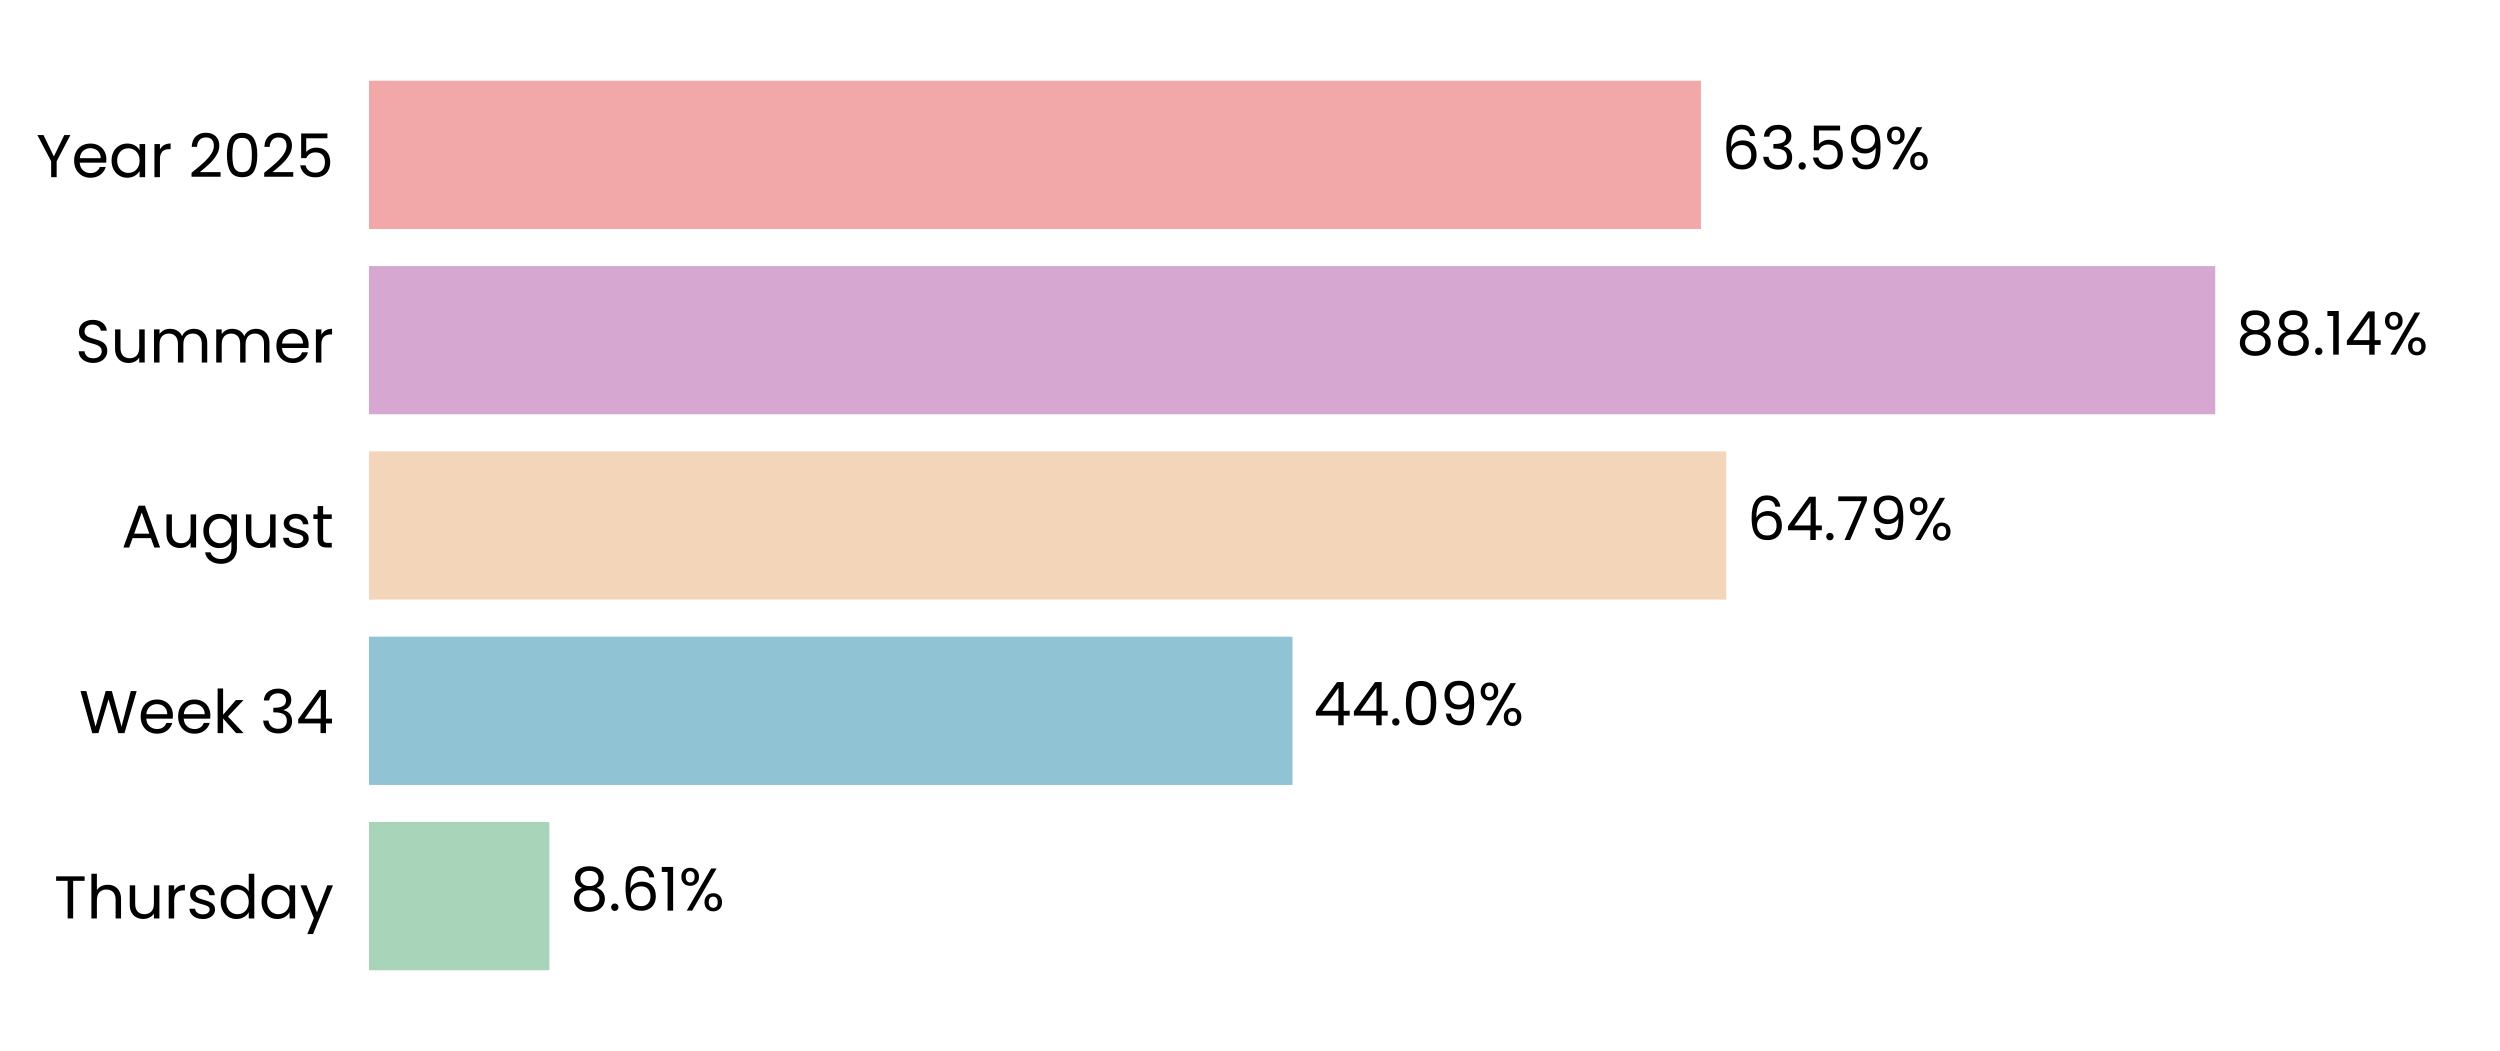
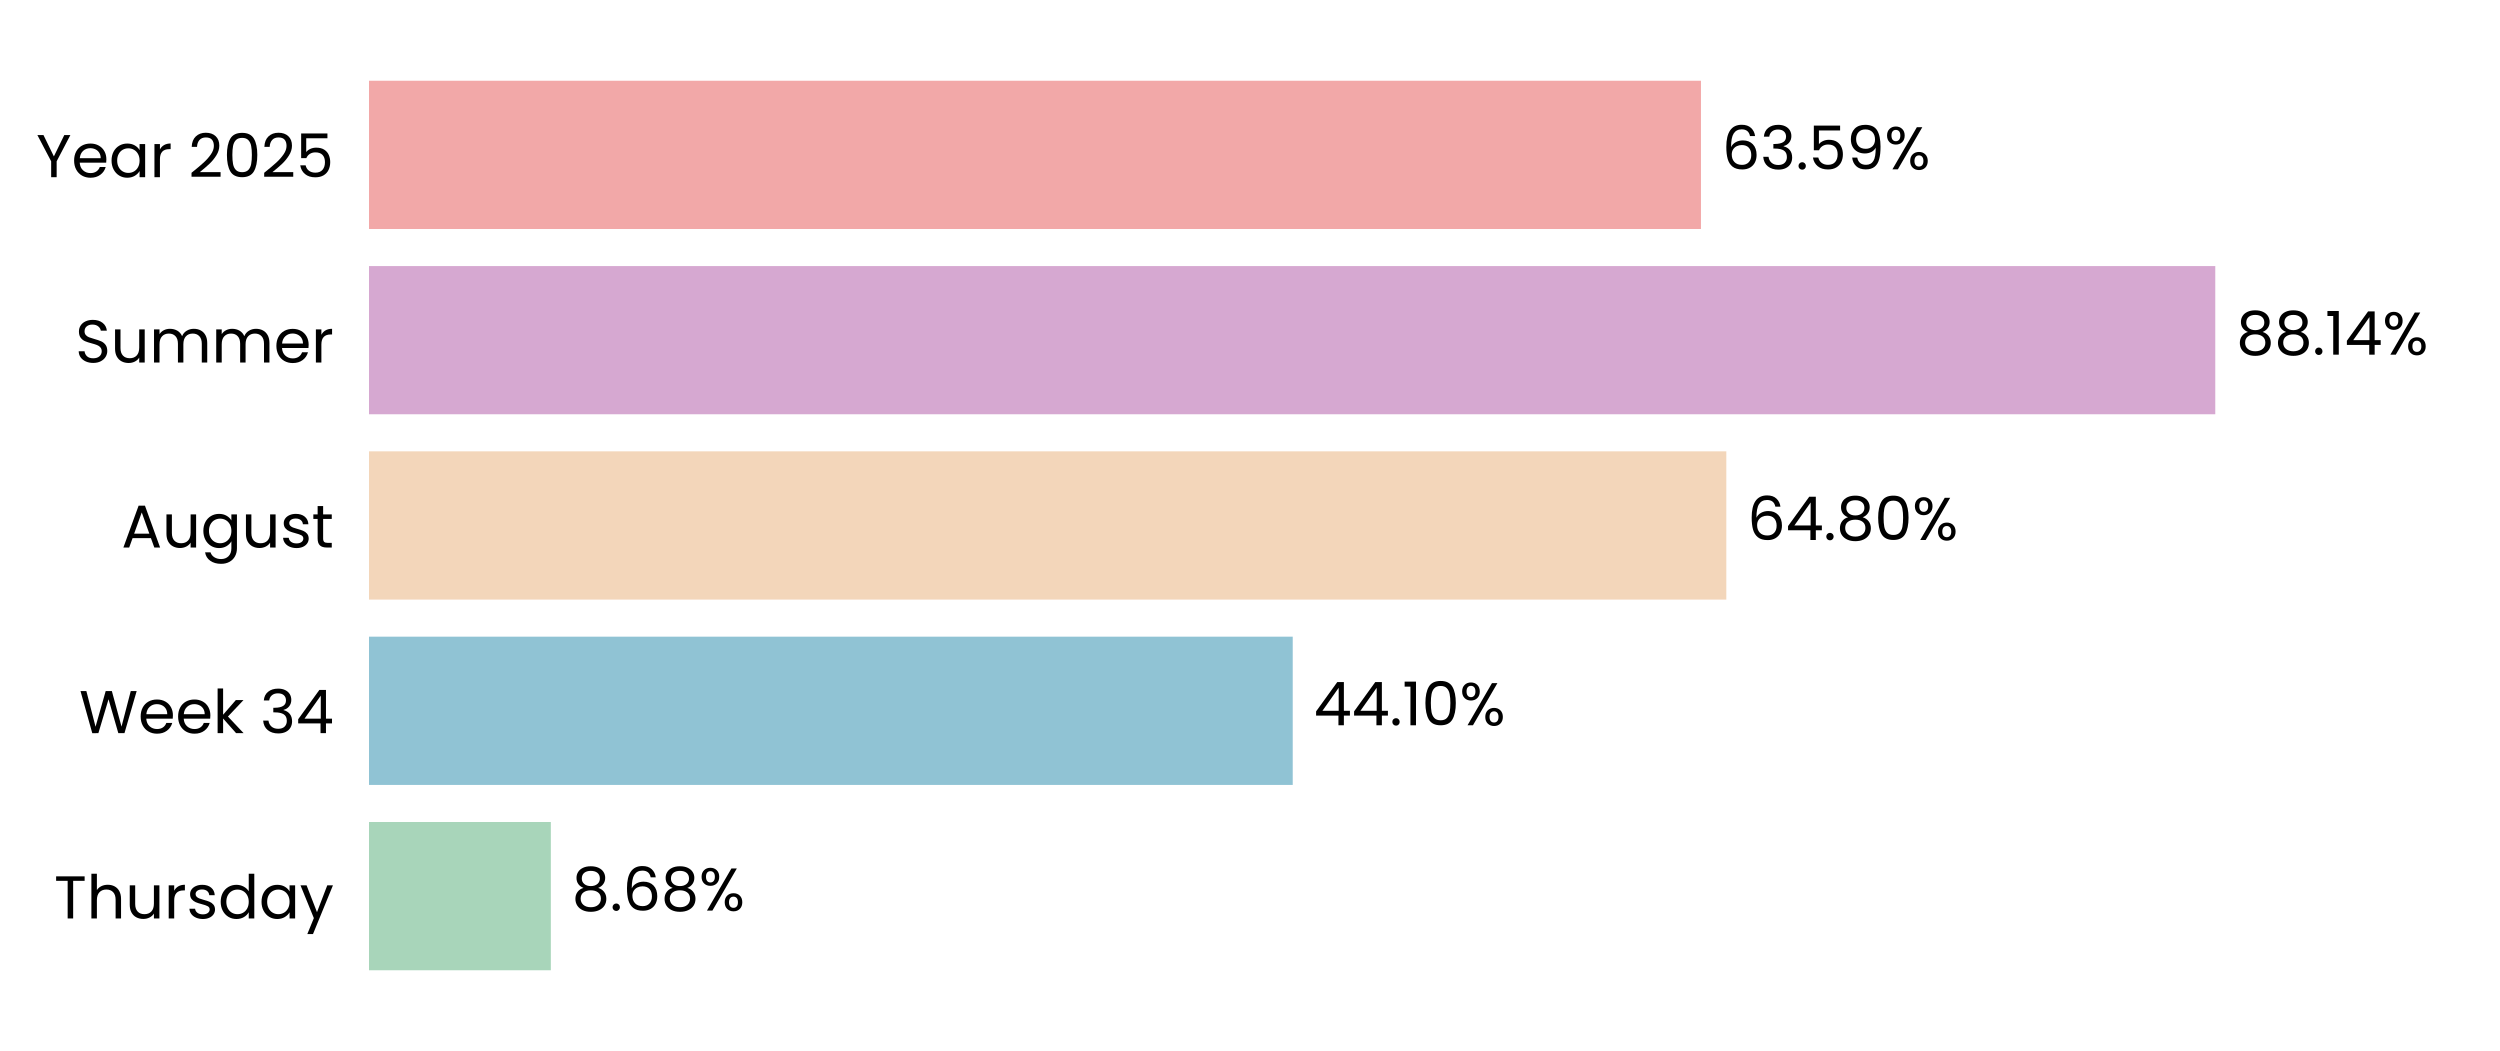
<svg xmlns="http://www.w3.org/2000/svg" xmlns:xlink="http://www.w3.org/1999/xlink" width="496.691pt" height="208.8pt" viewBox="0 0 496.691 208.8" version="1.1">
  <defs>
    <style type="text/css">*{stroke-linejoin: round; stroke-linecap: butt}</style>
  </defs>
  <g id="figure_1">
    <g id="patch_1">
      <path d="M 0 208.8  L 496.691 208.8  L 496.691 0  L 0 0  L 0 208.8  z " style="fill: none" />
    </g>
    <g id="axes_1">
      <g id="patch_2">
        <path d="M 73.311 201.6  L 489.491 201.6  L 489.491 7.2  L 73.311 7.2  L 73.311 201.6  z " style="fill: none" />
      </g>
      <g id="patch_3">
-         <path d="M 73.311 192.764  L 109.149 192.764  L 109.149 163.309  L 73.311 163.309  z " clip-path="url(#p2317cf752c)" style="fill: #a8d5ba" />
+         <path d="M 73.311 192.764  L 109.438 192.764  L 109.438 163.309  L 73.311 163.309  z " clip-path="url(#p3d4e2a5d4a)" style="fill: #a8d5ba" />
      </g>
      <g id="patch_4">
-         <path d="M 73.311 155.945  L 256.794 155.945  L 256.794 126.491  L 73.311 126.491  z " clip-path="url(#p2317cf752c)" style="fill: #90c3d4" />
+         <path d="M 73.311 155.945  L 256.835 155.945  L 256.835 126.491  L 73.311 126.491  z " clip-path="url(#p3d4e2a5d4a)" style="fill: #90c3d4" />
      </g>
      <g id="patch_5">
-         <path d="M 73.311 119.127  L 342.971 119.127  L 342.971 89.673  L 73.311 89.673  z " clip-path="url(#p2317cf752c)" style="fill: #f3d6ba" />
+         <path d="M 73.311 119.127  L 342.98 119.127  L 342.98 89.673  L 73.311 89.673  z " clip-path="url(#p3d4e2a5d4a)" style="fill: #f3d6ba" />
      </g>
      <g id="patch_6">
-         <path d="M 73.311 82.309  L 440.12 82.309  L 440.12 52.855  L 73.311 52.855  z " clip-path="url(#p2317cf752c)" style="fill: #d6a8d1" />
+         <path d="M 73.311 82.309  L 440.123 82.309  L 440.123 52.855  L 73.311 52.855  z " clip-path="url(#p3d4e2a5d4a)" style="fill: #d6a8d1" />
      </g>
      <g id="patch_7">
-         <path d="M 73.311 45.491  L 337.94 45.491  L 337.94 16.036  L 73.311 16.036  z " clip-path="url(#p2317cf752c)" style="fill: #f2a8a8" />
+         <path d="M 73.311 45.491  L 337.941 45.491  L 337.941 16.036  L 73.311 16.036  z " clip-path="url(#p3d4e2a5d4a)" style="fill: #f2a8a8" />
      </g>
      <g id="matplotlib.axis_1">
        <g id="ytick_1">
          <g id="text_1">
            <g transform="translate(10.74188 182.4764) scale(0.12 -0.12)">
              <defs>
                <path id="Poppins-Regular-54" d="M 3238 4461  L 3238 3987  L 2022 3987  L 2022 0  L 1440 0  L 1440 3987  L 218 3987  L 218 4461  L 3238 4461  z " transform="scale(0.015625)" />
                <path id="Poppins-Regular-68" d="M 2234 3571  Q 2630 3571 2950 3401  Q 3270 3232 3452 2893  Q 3635 2554 3635 2067  L 3635 0  L 3059 0  L 3059 1984  Q 3059 2509 2796 2787  Q 2534 3066 2080 3066  Q 1619 3066 1347 2778  Q 1075 2490 1075 1939  L 1075 0  L 493 0  L 493 4736  L 1075 4736  L 1075 3008  Q 1248 3277 1552 3424  Q 1856 3571 2234 3571  z " transform="scale(0.015625)" />
                <path id="Poppins-Regular-75" d="M 3603 3507  L 3603 0  L 3021 0  L 3021 518  Q 2854 250 2556 99  Q 2259 -51 1901 -51  Q 1491 -51 1164 118  Q 838 288 649 627  Q 461 966 461 1453  L 461 3507  L 1037 3507  L 1037 1530  Q 1037 1011 1299 732  Q 1562 454 2016 454  Q 2483 454 2752 742  Q 3021 1030 3021 1581  L 3021 3507  L 3603 3507  z " transform="scale(0.015625)" />
                <path id="Poppins-Regular-72" d="M 1075 2938  Q 1229 3238 1513 3404  Q 1798 3571 2208 3571  L 2208 2970  L 2054 2970  Q 1075 2970 1075 1907  L 1075 0  L 493 0  L 493 3507  L 1075 3507  L 1075 2938  z " transform="scale(0.015625)" />
                <path id="Poppins-Regular-73" d="M 1734 -58  Q 1331 -58 1011 80  Q 691 218 505 464  Q 320 710 301 1030  L 902 1030  Q 928 768 1149 601  Q 1370 435 1728 435  Q 2061 435 2253 582  Q 2445 730 2445 954  Q 2445 1184 2240 1296  Q 2035 1408 1606 1517  Q 1216 1619 969 1724  Q 723 1830 547 2038  Q 371 2246 371 2586  Q 371 2854 531 3078  Q 691 3302 985 3433  Q 1280 3565 1658 3565  Q 2240 3565 2598 3270  Q 2957 2976 2982 2464  L 2400 2464  Q 2381 2739 2179 2905  Q 1978 3072 1638 3072  Q 1325 3072 1139 2937  Q 954 2803 954 2586  Q 954 2413 1066 2301  Q 1178 2189 1347 2121  Q 1517 2054 1818 1971  Q 2195 1869 2432 1769  Q 2669 1670 2838 1472  Q 3008 1274 3014 954  Q 3014 666 2854 435  Q 2694 205 2403 73  Q 2112 -58 1734 -58  z " transform="scale(0.015625)" />
                <path id="Poppins-Regular-64" d="M 275 1766  Q 275 2304 492 2710  Q 710 3117 1091 3341  Q 1472 3565 1946 3565  Q 2355 3565 2707 3376  Q 3059 3187 3245 2880  L 3245 4736  L 3834 4736  L 3834 0  L 3245 0  L 3245 659  Q 3072 346 2733 144  Q 2394 -58 1939 -58  Q 1472 -58 1091 172  Q 710 403 492 819  Q 275 1235 275 1766  z M 3245 1760  Q 3245 2157 3085 2451  Q 2925 2746 2653 2902  Q 2381 3059 2054 3059  Q 1728 3059 1459 2905  Q 1190 2752 1030 2457  Q 870 2163 870 1766  Q 870 1363 1030 1065  Q 1190 768 1459 611  Q 1728 454 2054 454  Q 2381 454 2653 611  Q 2925 768 3085 1065  Q 3245 1363 3245 1760  z " transform="scale(0.015625)" />
                <path id="Poppins-Regular-61" d="M 275 1766  Q 275 2304 492 2710  Q 710 3117 1091 3341  Q 1472 3565 1939 3565  Q 2400 3565 2739 3366  Q 3078 3168 3245 2867  L 3245 3507  L 3834 3507  L 3834 0  L 3245 0  L 3245 653  Q 3072 346 2729 144  Q 2387 -58 1933 -58  Q 1466 -58 1088 172  Q 710 403 492 819  Q 275 1235 275 1766  z M 3245 1760  Q 3245 2157 3085 2451  Q 2925 2746 2653 2902  Q 2381 3059 2054 3059  Q 1728 3059 1459 2905  Q 1190 2752 1030 2457  Q 870 2163 870 1766  Q 870 1363 1030 1065  Q 1190 768 1459 611  Q 1728 454 2054 454  Q 2381 454 2653 611  Q 2925 768 3085 1065  Q 3245 1363 3245 1760  z " transform="scale(0.015625)" />
                <path id="Poppins-Regular-79" d="M 3514 3507  L 1402 -1651  L 800 -1651  L 1491 38  L 77 3507  L 723 3507  L 1824 666  L 2912 3507  L 3514 3507  z " transform="scale(0.015625)" />
              </defs>
              <use xlink:href="#Poppins-Regular-54" />
              <use xlink:href="#Poppins-Regular-68" transform="translate(54.09999 0)" />
              <use xlink:href="#Poppins-Regular-75" transform="translate(118.1 0)" />
              <use xlink:href="#Poppins-Regular-72" transform="translate(182.1 0)" />
              <use xlink:href="#Poppins-Regular-73" transform="translate(219.3999 0)" />
              <use xlink:href="#Poppins-Regular-64" transform="translate(271.5999 0)" />
              <use xlink:href="#Poppins-Regular-61" transform="translate(339.1999 0)" />
              <use xlink:href="#Poppins-Regular-79" transform="translate(406.7999 0)" />
            </g>
          </g>
        </g>
        <g id="ytick_2">
          <g id="text_2">
            <g transform="translate(15.71813 145.6582) scale(0.12 -0.12)">
              <defs>
                <path id="Poppins-Regular-57" d="M 6099 4461  L 4806 0  L 4154 0  L 3117 3590  L 2042 0  L 1395 -6  L 147 4461  L 768 4461  L 1741 678  L 2816 4461  L 3469 4461  L 4493 691  L 5472 4461  L 6099 4461  z " transform="scale(0.015625)" />
                <path id="Poppins-Regular-65" d="M 3693 1888  Q 3693 1722 3674 1536  L 870 1536  Q 902 1018 1225 726  Q 1549 435 2010 435  Q 2387 435 2640 611  Q 2893 787 2995 1082  L 3622 1082  Q 3482 576 3059 259  Q 2637 -58 2010 -58  Q 1510 -58 1116 166  Q 723 390 499 803  Q 275 1216 275 1760  Q 275 2304 492 2713  Q 710 3123 1104 3344  Q 1498 3565 2010 3565  Q 2509 3565 2893 3347  Q 3277 3130 3485 2749  Q 3693 2368 3693 1888  z M 3091 2010  Q 3091 2342 2944 2582  Q 2797 2822 2544 2947  Q 2291 3072 1984 3072  Q 1542 3072 1232 2790  Q 922 2509 877 2010  L 3091 2010  z " transform="scale(0.015625)" />
                <path id="Poppins-Regular-6b" d="M 2451 0  L 1075 1549  L 1075 0  L 493 0  L 493 4736  L 1075 4736  L 1075 1952  L 2426 3507  L 3238 3507  L 1587 1760  L 3245 0  L 2451 0  z " transform="scale(0.015625)" />
                <path id="Poppins-Regular-20" transform="scale(0.015625)" />
                <path id="Poppins-Regular-33" d="M 384 3462  Q 429 4051 838 4384  Q 1248 4717 1901 4717  Q 2336 4717 2653 4560  Q 2970 4403 3133 4134  Q 3296 3866 3296 3526  Q 3296 3130 3069 2842  Q 2842 2554 2477 2470  L 2477 2438  Q 2893 2336 3136 2035  Q 3379 1734 3379 1248  Q 3379 883 3212 592  Q 3046 301 2713 134  Q 2381 -32 1914 -32  Q 1235 -32 800 323  Q 365 678 314 1331  L 877 1331  Q 922 947 1190 704  Q 1459 461 1907 461  Q 2355 461 2588 694  Q 2822 928 2822 1299  Q 2822 1779 2502 1990  Q 2182 2202 1536 2202  L 1389 2202  L 1389 2688  L 1542 2688  Q 2131 2694 2432 2883  Q 2733 3072 2733 3469  Q 2733 3808 2512 4013  Q 2291 4218 1882 4218  Q 1485 4218 1241 4013  Q 998 3808 954 3462  L 384 3462  z " transform="scale(0.015625)" />
                <path id="Poppins-Regular-34" d="M 256 1030  L 256 1472  L 2502 4582  L 3200 4582  L 3200 1536  L 3840 1536  L 3840 1030  L 3200 1030  L 3200 0  L 2624 0  L 2624 1030  L 256 1030  z M 2650 3974  L 928 1536  L 2650 1536  L 2650 3974  z " transform="scale(0.015625)" />
              </defs>
              <use xlink:href="#Poppins-Regular-57" />
              <use xlink:href="#Poppins-Regular-65" transform="translate(97.59999 0)" />
              <use xlink:href="#Poppins-Regular-65" transform="translate(159.6 0)" />
              <use xlink:href="#Poppins-Regular-6b" transform="translate(221.6 0)" />
              <use xlink:href="#Poppins-Regular-20" transform="translate(273.0999 0)" />
              <use xlink:href="#Poppins-Regular-33" transform="translate(299.7999 0)" />
              <use xlink:href="#Poppins-Regular-34" transform="translate(358.6999 0)" />
            </g>
          </g>
        </g>
        <g id="ytick_3">
          <g id="text_3">
            <g transform="translate(24.11812 108.78) scale(0.12 -0.12)">
              <defs>
                <path id="Poppins-Regular-41" d="M 3130 992  L 1184 992  L 826 0  L 211 0  L 1824 4435  L 2496 4435  L 4102 0  L 3488 0  L 3130 992  z M 2963 1466  L 2157 3718  L 1350 1466  L 2963 1466  z " transform="scale(0.015625)" />
                <path id="Poppins-Regular-67" d="M 1939 3565  Q 2394 3565 2736 3366  Q 3078 3168 3245 2867  L 3245 3507  L 3834 3507  L 3834 -77  Q 3834 -557 3629 -931  Q 3424 -1306 3043 -1517  Q 2662 -1728 2157 -1728  Q 1466 -1728 1005 -1401  Q 544 -1075 461 -512  L 1037 -512  Q 1133 -832 1433 -1027  Q 1734 -1222 2157 -1222  Q 2637 -1222 2941 -921  Q 3245 -621 3245 -77  L 3245 659  Q 3072 352 2733 147  Q 2394 -58 1939 -58  Q 1472 -58 1091 172  Q 710 403 492 819  Q 275 1235 275 1766  Q 275 2304 492 2710  Q 710 3117 1091 3341  Q 1472 3565 1939 3565  z M 3245 1760  Q 3245 2157 3085 2451  Q 2925 2746 2653 2902  Q 2381 3059 2054 3059  Q 1728 3059 1459 2905  Q 1190 2752 1030 2457  Q 870 2163 870 1766  Q 870 1363 1030 1065  Q 1190 768 1459 611  Q 1728 454 2054 454  Q 2381 454 2653 611  Q 2925 768 3085 1065  Q 3245 1363 3245 1760  z " transform="scale(0.015625)" />
                <path id="Poppins-Regular-74" d="M 1203 3027  L 1203 960  Q 1203 704 1312 598  Q 1421 493 1690 493  L 2118 493  L 2118 0  L 1594 0  Q 1107 0 864 224  Q 621 448 621 960  L 621 3027  L 166 3027  L 166 3507  L 621 3507  L 621 4390  L 1203 4390  L 1203 3507  L 2118 3507  L 2118 3027  L 1203 3027  z " transform="scale(0.015625)" />
              </defs>
              <use xlink:href="#Poppins-Regular-41" />
              <use xlink:href="#Poppins-Regular-75" transform="translate(67.39999 0)" />
              <use xlink:href="#Poppins-Regular-67" transform="translate(131.4 0)" />
              <use xlink:href="#Poppins-Regular-75" transform="translate(199 0)" />
              <use xlink:href="#Poppins-Regular-73" transform="translate(263 0)" />
              <use xlink:href="#Poppins-Regular-74" transform="translate(315.2 0)" />
            </g>
          </g>
        </g>
        <g id="ytick_4">
          <g id="text_4">
            <g transform="translate(14.95125 72.02182) scale(0.12 -0.12)">
              <defs>
                <path id="Poppins-Regular-53" d="M 1907 -45  Q 1466 -45 1117 112  Q 768 269 569 547  Q 371 826 365 1190  L 986 1190  Q 1018 877 1245 662  Q 1472 448 1907 448  Q 2323 448 2563 656  Q 2803 864 2803 1190  Q 2803 1446 2662 1606  Q 2522 1766 2310 1849  Q 2099 1933 1741 2029  Q 1299 2144 1033 2259  Q 768 2374 579 2620  Q 390 2867 390 3283  Q 390 3648 576 3929  Q 762 4211 1098 4364  Q 1434 4518 1869 4518  Q 2496 4518 2896 4204  Q 3296 3891 3347 3373  L 2707 3373  Q 2675 3629 2438 3824  Q 2202 4019 1811 4019  Q 1446 4019 1216 3830  Q 986 3642 986 3302  Q 986 3059 1123 2905  Q 1261 2752 1462 2672  Q 1664 2592 2029 2490  Q 2470 2368 2739 2249  Q 3008 2131 3200 1884  Q 3392 1638 3392 1216  Q 3392 890 3219 602  Q 3046 314 2707 134  Q 2368 -45 1907 -45  z " transform="scale(0.015625)" />
                <path id="Poppins-Regular-6d" d="M 4710 3571  Q 5120 3571 5440 3401  Q 5760 3232 5945 2893  Q 6131 2554 6131 2067  L 6131 0  L 5555 0  L 5555 1984  Q 5555 2509 5296 2787  Q 5037 3066 4595 3066  Q 4141 3066 3872 2774  Q 3603 2483 3603 1933  L 3603 0  L 3027 0  L 3027 1984  Q 3027 2509 2768 2787  Q 2509 3066 2067 3066  Q 1613 3066 1344 2774  Q 1075 2483 1075 1933  L 1075 0  L 493 0  L 493 3507  L 1075 3507  L 1075 3002  Q 1248 3277 1539 3424  Q 1830 3571 2182 3571  Q 2624 3571 2963 3372  Q 3302 3174 3469 2790  Q 3616 3162 3955 3366  Q 4294 3571 4710 3571  z " transform="scale(0.015625)" />
              </defs>
              <use xlink:href="#Poppins-Regular-53" />
              <use xlink:href="#Poppins-Regular-75" transform="translate(58.7 0)" />
              <use xlink:href="#Poppins-Regular-6d" transform="translate(122.7 0)" />
              <use xlink:href="#Poppins-Regular-6d" transform="translate(225.7 0)" />
              <use xlink:href="#Poppins-Regular-65" transform="translate(328.7 0)" />
              <use xlink:href="#Poppins-Regular-72" transform="translate(390.6999 0)" />
            </g>
          </g>
        </g>
        <g id="ytick_5">
          <g id="text_5">
            <g transform="translate(7.2 35.20364) scale(0.12 -0.12)">
              <defs>
                <path id="Poppins-Regular-59" d="M 3616 4461  L 2163 1683  L 2163 0  L 1581 0  L 1581 1683  L 122 4461  L 768 4461  L 1869 2202  L 2970 4461  L 3616 4461  z " transform="scale(0.015625)" />
                <path id="Poppins-Regular-32" d="M 326 467  Q 1139 1120 1600 1539  Q 2061 1958 2377 2416  Q 2694 2874 2694 3315  Q 2694 3731 2492 3971  Q 2291 4211 1843 4211  Q 1408 4211 1168 3939  Q 928 3667 909 3213  L 346 3213  Q 371 3930 780 4320  Q 1190 4710 1837 4710  Q 2496 4710 2883 4345  Q 3270 3981 3270 3341  Q 3270 2810 2953 2307  Q 2637 1805 2233 1424  Q 1830 1043 1203 538  L 3405 538  L 3405 51  L 326 51  L 326 467  z " transform="scale(0.015625)" />
                <path id="Poppins-Regular-30" d="M 397 2362  Q 397 3462 755 4080  Q 1114 4698 2010 4698  Q 2899 4698 3257 4080  Q 3616 3462 3616 2362  Q 3616 1242 3257 621  Q 2899 0 2010 0  Q 1114 0 755 621  Q 397 1242 397 2362  z M 3040 2362  Q 3040 2918 2966 3305  Q 2893 3693 2665 3929  Q 2438 4166 2010 4166  Q 1574 4166 1347 3929  Q 1120 3693 1046 3305  Q 973 2918 973 2362  Q 973 1786 1046 1395  Q 1120 1005 1347 768  Q 1574 531 2010 531  Q 2438 531 2665 768  Q 2893 1005 2966 1395  Q 3040 1786 3040 2362  z " transform="scale(0.015625)" />
                <path id="Poppins-Regular-35" d="M 3347 4122  L 1101 4122  L 1101 2662  Q 1248 2867 1536 2998  Q 1824 3130 2157 3130  Q 2688 3130 3021 2909  Q 3354 2688 3498 2339  Q 3642 1990 3642 1600  Q 3642 1139 3469 774  Q 3296 410 2941 198  Q 2586 -13 2061 -13  Q 1389 -13 973 332  Q 557 678 467 1254  L 1037 1254  Q 1120 890 1389 685  Q 1658 480 2067 480  Q 2573 480 2829 784  Q 3085 1088 3085 1587  Q 3085 2086 2829 2358  Q 2573 2630 2074 2630  Q 1734 2630 1481 2467  Q 1229 2304 1114 2022  L 563 2022  L 563 4634  L 3347 4634  L 3347 4122  z " transform="scale(0.015625)" />
              </defs>
              <use xlink:href="#Poppins-Regular-59" />
              <use xlink:href="#Poppins-Regular-65" transform="translate(58.39999 0)" />
              <use xlink:href="#Poppins-Regular-61" transform="translate(120.4 0)" />
              <use xlink:href="#Poppins-Regular-72" transform="translate(188 0)" />
              <use xlink:href="#Poppins-Regular-20" transform="translate(225.3 0)" />
              <use xlink:href="#Poppins-Regular-32" transform="translate(252 0)" />
              <use xlink:href="#Poppins-Regular-30" transform="translate(309.4999 0)" />
              <use xlink:href="#Poppins-Regular-32" transform="translate(372.2999 0)" />
              <use xlink:href="#Poppins-Regular-35" transform="translate(429.7999 0)" />
            </g>
          </g>
        </g>
      </g>
      <g id="text_6">
-         <g transform="translate(113.3108 180.9164) scale(0.12 -0.12)">
+         <g transform="translate(113.5998 180.9164) scale(0.12 -0.12)">
          <defs>
            <path id="Poppins-Regular-38" d="M 1242 2406  Q 883 2547 691 2816  Q 499 3085 499 3469  Q 499 3814 672 4092  Q 845 4371 1187 4534  Q 1530 4698 2016 4698  Q 2502 4698 2844 4534  Q 3187 4371 3363 4092  Q 3539 3814 3539 3469  Q 3539 3098 3340 2819  Q 3142 2541 2797 2406  Q 3194 2285 3427 1981  Q 3661 1677 3661 1248  Q 3661 832 3456 521  Q 3251 211 2876 41  Q 2502 -128 2016 -128  Q 1530 -128 1162 41  Q 794 211 589 521  Q 384 832 384 1248  Q 384 1677 614 1984  Q 845 2291 1242 2406  z M 2976 3398  Q 2976 3789 2720 4000  Q 2464 4211 2016 4211  Q 1574 4211 1318 4000  Q 1062 3789 1062 3392  Q 1062 3034 1328 2816  Q 1594 2598 2016 2598  Q 2445 2598 2710 2819  Q 2976 3040 2976 3398  z M 2016 2150  Q 1542 2150 1241 1929  Q 941 1709 941 1267  Q 941 858 1232 608  Q 1523 358 2016 358  Q 2509 358 2797 608  Q 3085 858 3085 1267  Q 3085 1696 2790 1923  Q 2496 2150 2016 2150  z " transform="scale(0.015625)" />
            <path id="Poppins-Regular-2e" d="M 678 -38  Q 512 -38 397 77  Q 282 192 282 358  Q 282 525 397 640  Q 512 755 678 755  Q 838 755 950 640  Q 1062 525 1062 358  Q 1062 192 950 77  Q 838 -38 678 -38  z " transform="scale(0.015625)" />
            <path id="Poppins-Regular-36" d="M 2976 3526  Q 2835 4237 2099 4237  Q 1530 4237 1248 3798  Q 966 3360 973 2355  Q 1120 2688 1462 2877  Q 1805 3066 2227 3066  Q 2886 3066 3280 2656  Q 3674 2246 3674 1523  Q 3674 1088 3504 742  Q 3334 397 2992 192  Q 2650 -13 2163 -13  Q 1504 -13 1133 281  Q 762 576 614 1094  Q 467 1613 467 2374  Q 467 4723 2106 4723  Q 2733 4723 3091 4384  Q 3450 4045 3514 3526  L 2976 3526  z M 2106 2573  Q 1830 2573 1587 2461  Q 1344 2349 1193 2121  Q 1043 1894 1043 1568  Q 1043 1082 1324 778  Q 1606 474 2131 474  Q 2579 474 2844 752  Q 3110 1030 3110 1504  Q 3110 2003 2854 2288  Q 2598 2573 2106 2573  z " transform="scale(0.015625)" />
-             <path id="Poppins-Regular-31" d="M 243 4096  L 243 4627  L 1446 4627  L 1446 0  L 858 0  L 858 4096  L 243 4096  z " transform="scale(0.015625)" />
            <path id="Poppins-Regular-25" d="M 269 3584  Q 269 4019 531 4278  Q 794 4538 1203 4538  Q 1613 4538 1875 4278  Q 2138 4019 2138 3584  Q 2138 3142 1875 2883  Q 1613 2624 1203 2624  Q 794 2624 531 2883  Q 269 3142 269 3584  z M 4006 4467  L 1414 0  L 838 0  L 3430 4467  L 4006 4467  z M 1203 4179  Q 986 4179 861 4028  Q 736 3878 736 3584  Q 736 3290 861 3136  Q 986 2982 1203 2982  Q 1421 2982 1549 3139  Q 1677 3296 1677 3584  Q 1677 3878 1549 4028  Q 1421 4179 1203 4179  z M 2720 883  Q 2720 1325 2982 1584  Q 3245 1843 3654 1843  Q 4064 1843 4323 1584  Q 4582 1325 4582 883  Q 4582 448 4323 185  Q 4064 -77 3654 -77  Q 3245 -77 2982 182  Q 2720 442 2720 883  z M 3648 1478  Q 3430 1478 3302 1328  Q 3174 1178 3174 883  Q 3174 595 3302 444  Q 3430 294 3648 294  Q 3866 294 3994 444  Q 4122 595 4122 883  Q 4122 1178 3994 1328  Q 3866 1478 3648 1478  z " transform="scale(0.015625)" />
          </defs>
          <use xlink:href="#Poppins-Regular-38" />
          <use xlink:href="#Poppins-Regular-2e" transform="translate(63.09999 0)" />
          <use xlink:href="#Poppins-Regular-36" transform="translate(84.09998 0)" />
-           <use xlink:href="#Poppins-Regular-31" transform="translate(147.6 0)" />
-           <use xlink:href="#Poppins-Regular-25" transform="translate(179.5999 0)" />
+           <use xlink:href="#Poppins-Regular-38" transform="translate(147.6 0)" />
+           <use xlink:href="#Poppins-Regular-25" transform="translate(210.7 0)" />
        </g>
      </g>
      <g id="text_7">
-         <g transform="translate(260.9556 144.0982) scale(0.12 -0.12)">
+         <g transform="translate(260.9969 144.0982) scale(0.12 -0.12)">
          <defs>
-             <path id="Poppins-Regular-39" d="M 1146 1242  Q 1210 877 1443 678  Q 1677 480 2074 480  Q 2605 480 2857 896  Q 3110 1312 3098 2298  Q 2963 2010 2649 1846  Q 2336 1683 1952 1683  Q 1523 1683 1187 1859  Q 851 2035 659 2374  Q 467 2714 467 3194  Q 467 3878 864 4297  Q 1261 4717 1990 4717  Q 2886 4717 3248 4134  Q 3610 3552 3610 2400  Q 3610 1594 3466 1069  Q 3322 544 2979 269  Q 2637 -6 2042 -6  Q 1389 -6 1024 346  Q 659 698 608 1242  L 1146 1242  z M 2048 2176  Q 2477 2176 2752 2441  Q 3027 2707 3027 3162  Q 3027 3642 2758 3936  Q 2490 4230 2003 4230  Q 1555 4230 1289 3948  Q 1024 3667 1024 3206  Q 1024 2739 1286 2457  Q 1549 2176 2048 2176  z " transform="scale(0.015625)" />
+             <path id="Poppins-Regular-31" d="M 243 4096  L 243 4627  L 1446 4627  L 1446 0  L 858 0  L 858 4096  L 243 4096  z " transform="scale(0.015625)" />
          </defs>
          <use xlink:href="#Poppins-Regular-34" />
          <use xlink:href="#Poppins-Regular-34" transform="translate(62.89999 0)" />
          <use xlink:href="#Poppins-Regular-2e" transform="translate(125.8 0)" />
-           <use xlink:href="#Poppins-Regular-30" transform="translate(146.8 0)" />
-           <use xlink:href="#Poppins-Regular-39" transform="translate(209.6 0)" />
-           <use xlink:href="#Poppins-Regular-25" transform="translate(272.5999 0)" />
+           <use xlink:href="#Poppins-Regular-31" transform="translate(146.8 0)" />
+           <use xlink:href="#Poppins-Regular-30" transform="translate(178.8 0)" />
+           <use xlink:href="#Poppins-Regular-25" transform="translate(241.5999 0)" />
        </g>
      </g>
      <g id="text_8">
-         <g transform="translate(347.1323 107.28) scale(0.12 -0.12)">
-           <defs>
-             <path id="Poppins-Regular-37" d="M 3245 4173  L 1466 0  L 877 0  L 2682 4115  L 211 4115  L 211 4614  L 3245 4614  L 3245 4173  z " transform="scale(0.015625)" />
-           </defs>
+         <g transform="translate(347.1417 107.28) scale(0.12 -0.12)">
          <use xlink:href="#Poppins-Regular-36" />
          <use xlink:href="#Poppins-Regular-34" transform="translate(63.49999 0)" />
          <use xlink:href="#Poppins-Regular-2e" transform="translate(126.4 0)" />
-           <use xlink:href="#Poppins-Regular-37" transform="translate(147.4 0)" />
-           <use xlink:href="#Poppins-Regular-39" transform="translate(202 0)" />
-           <use xlink:href="#Poppins-Regular-25" transform="translate(264.9999 0)" />
+           <use xlink:href="#Poppins-Regular-38" transform="translate(147.4 0)" />
+           <use xlink:href="#Poppins-Regular-30" transform="translate(210.5 0)" />
+           <use xlink:href="#Poppins-Regular-25" transform="translate(273.2999 0)" />
        </g>
      </g>
      <g id="text_9">
-         <g transform="translate(444.2819 70.46182) scale(0.12 -0.12)">
+         <g transform="translate(444.2851 70.46182) scale(0.12 -0.12)">
          <use xlink:href="#Poppins-Regular-38" />
          <use xlink:href="#Poppins-Regular-38" transform="translate(63.09999 0)" />
          <use xlink:href="#Poppins-Regular-2e" transform="translate(126.2 0)" />
          <use xlink:href="#Poppins-Regular-31" transform="translate(147.2 0)" />
          <use xlink:href="#Poppins-Regular-34" transform="translate(179.2 0)" />
          <use xlink:href="#Poppins-Regular-25" transform="translate(242.0999 0)" />
        </g>
      </g>
      <g id="text_10">
-         <g transform="translate(342.1021 33.64364) scale(0.12 -0.12)">
+         <g transform="translate(342.1029 33.64364) scale(0.12 -0.12)">
+           <defs>
+             <path id="Poppins-Regular-39" d="M 1146 1242  Q 1210 877 1443 678  Q 1677 480 2074 480  Q 2605 480 2857 896  Q 3110 1312 3098 2298  Q 2963 2010 2649 1846  Q 2336 1683 1952 1683  Q 1523 1683 1187 1859  Q 851 2035 659 2374  Q 467 2714 467 3194  Q 467 3878 864 4297  Q 1261 4717 1990 4717  Q 2886 4717 3248 4134  Q 3610 3552 3610 2400  Q 3610 1594 3466 1069  Q 3322 544 2979 269  Q 2637 -6 2042 -6  Q 1389 -6 1024 346  Q 659 698 608 1242  L 1146 1242  z M 2048 2176  Q 2477 2176 2752 2441  Q 3027 2707 3027 3162  Q 3027 3642 2758 3936  Q 2490 4230 2003 4230  Q 1555 4230 1289 3948  Q 1024 3667 1024 3206  Q 1024 2739 1286 2457  Q 1549 2176 2048 2176  z " transform="scale(0.015625)" />
+           </defs>
          <use xlink:href="#Poppins-Regular-36" />
          <use xlink:href="#Poppins-Regular-33" transform="translate(63.49999 0)" />
          <use xlink:href="#Poppins-Regular-2e" transform="translate(122.4 0)" />
          <use xlink:href="#Poppins-Regular-35" transform="translate(143.4 0)" />
          <use xlink:href="#Poppins-Regular-39" transform="translate(206.2 0)" />
          <use xlink:href="#Poppins-Regular-25" transform="translate(269.1999 0)" />
        </g>
      </g>
    </g>
  </g>
  <defs>
-     <clipPath id="p2317cf752c">
+     <clipPath id="p3d4e2a5d4a">
      <rect x="73.311" y="7.2" width="416.18" height="194.4" />
    </clipPath>
  </defs>
</svg>
